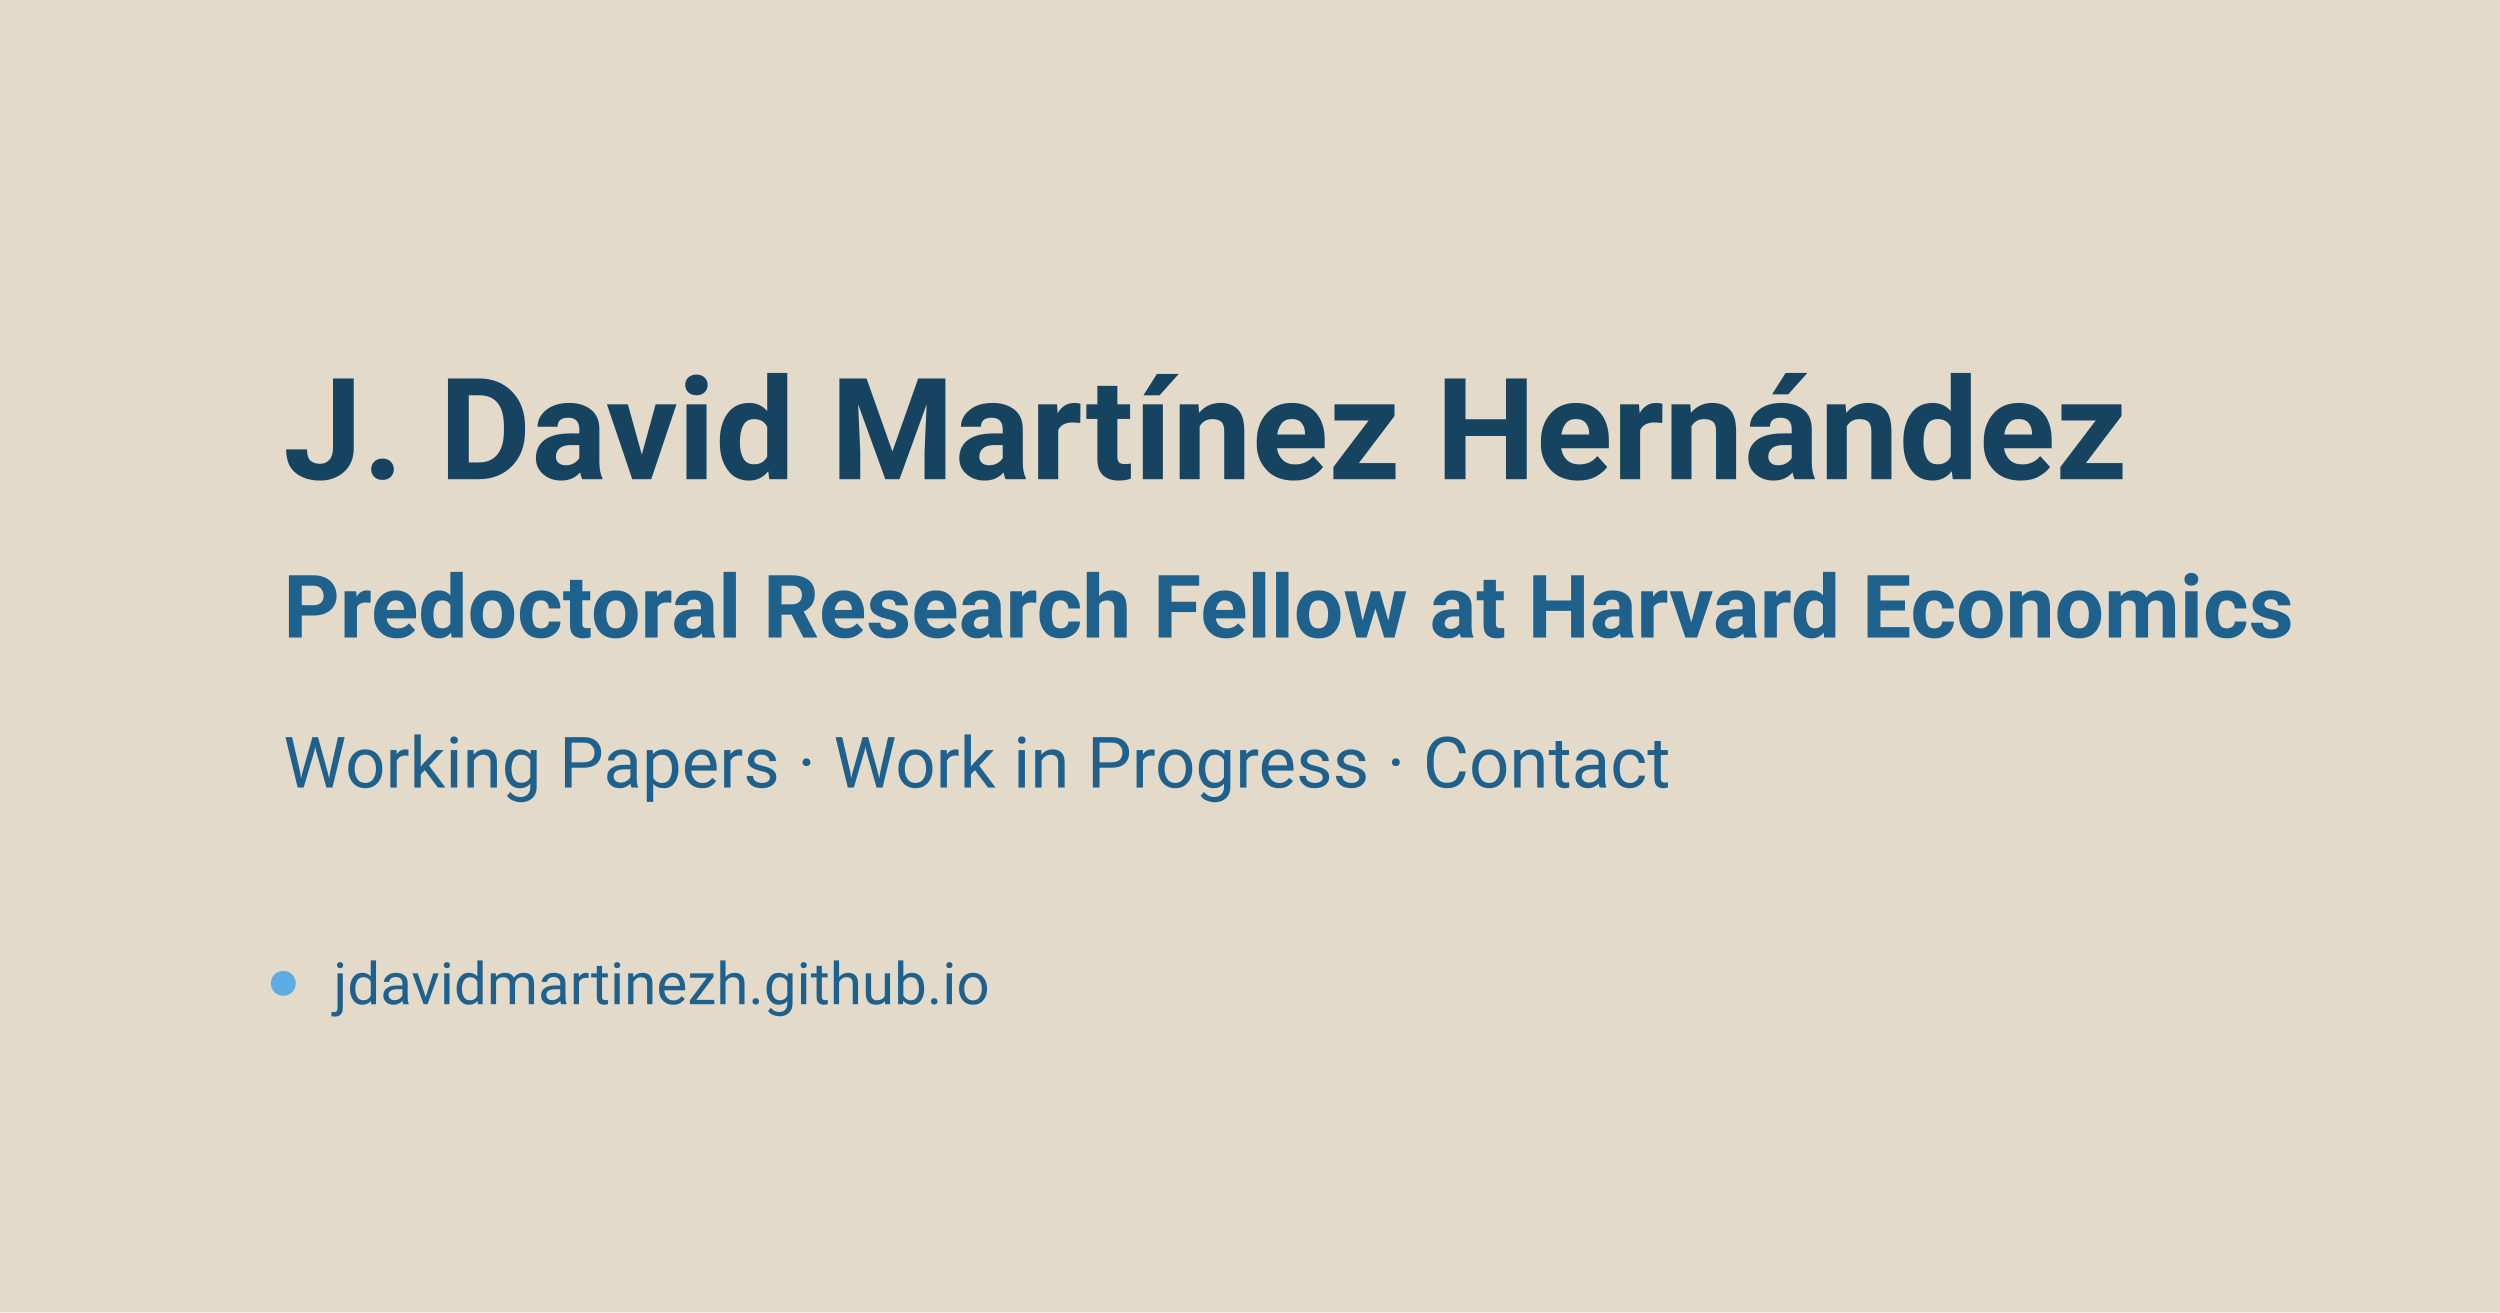
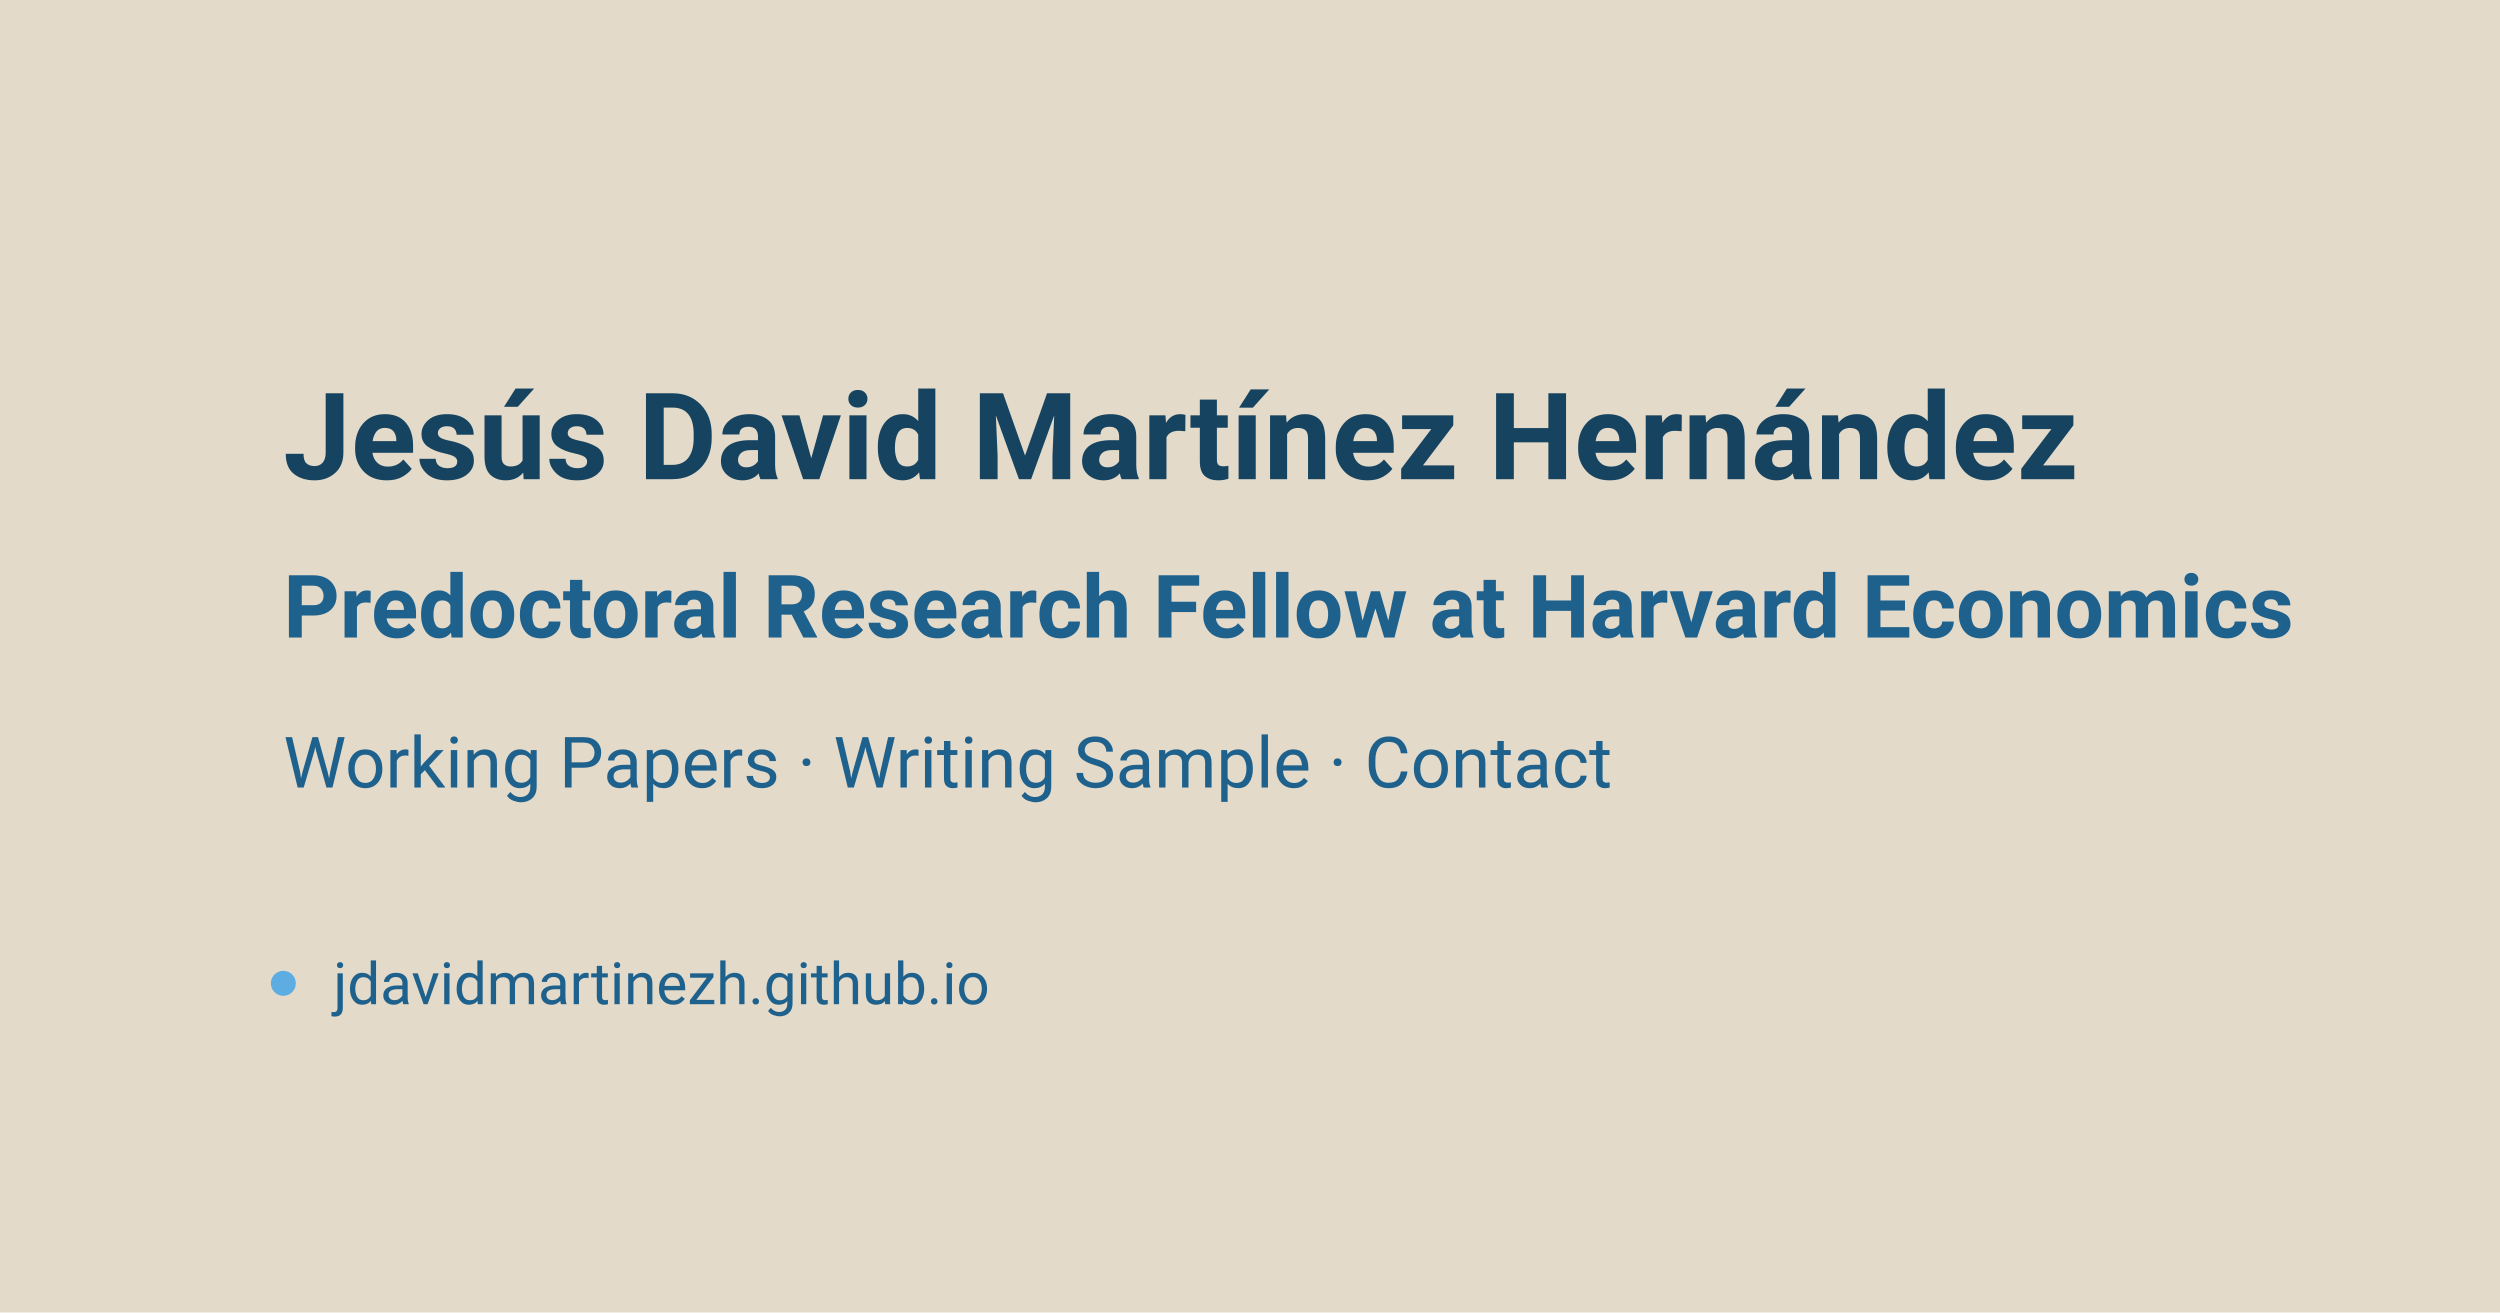
- <svg xmlns="http://www.w3.org/2000/svg" width="1200" height="630" viewBox="0 0 1200 630" role="img" aria-label="J. David Martínez Hernández">
+ <svg xmlns="http://www.w3.org/2000/svg" width="1200" height="630" viewBox="0 0 1200 630" role="img" aria-label="Jesús David Martínez Hernández">
  <rect width="1200" height="630" fill="#e3dac9" />
-   <text x="136" y="230" fill="#154360" font-family="-apple-system, BlinkMacSystemFont, Segoe UI, Roboto, Arial, sans-serif" font-size="68" font-weight="700">J. David Martínez Hernández</text>
+   <text x="136" y="230" fill="#154360" font-family="-apple-system, BlinkMacSystemFont, Segoe UI, Roboto, Arial, sans-serif" font-size="58" font-weight="700">Jesús David Martínez Hernández</text>
  <text x="136" y="306" fill="#1f618d" font-family="-apple-system, BlinkMacSystemFont, Segoe UI, Roboto, Arial, sans-serif" font-size="42" font-weight="600">Predoctoral Research Fellow at Harvard Economics</text>
-   <text x="136" y="378" fill="#1f618d" font-family="-apple-system, BlinkMacSystemFont, Segoe UI, Roboto, Arial, sans-serif" font-size="34">Working Papers · Work in Progress · Contact</text>
+   <text x="136" y="378" fill="#1f618d" font-family="-apple-system, BlinkMacSystemFont, Segoe UI, Roboto, Arial, sans-serif" font-size="34">Working Papers · Writing Sample · Contact</text>
  <circle cx="136" cy="472" r="6" fill="#5dade2" />
  <text x="160" y="482" fill="#1f618d" font-family="-apple-system, BlinkMacSystemFont, Segoe UI, Roboto, Arial, sans-serif" font-size="28">jdavidmartinezh.github.io</text>
</svg>
